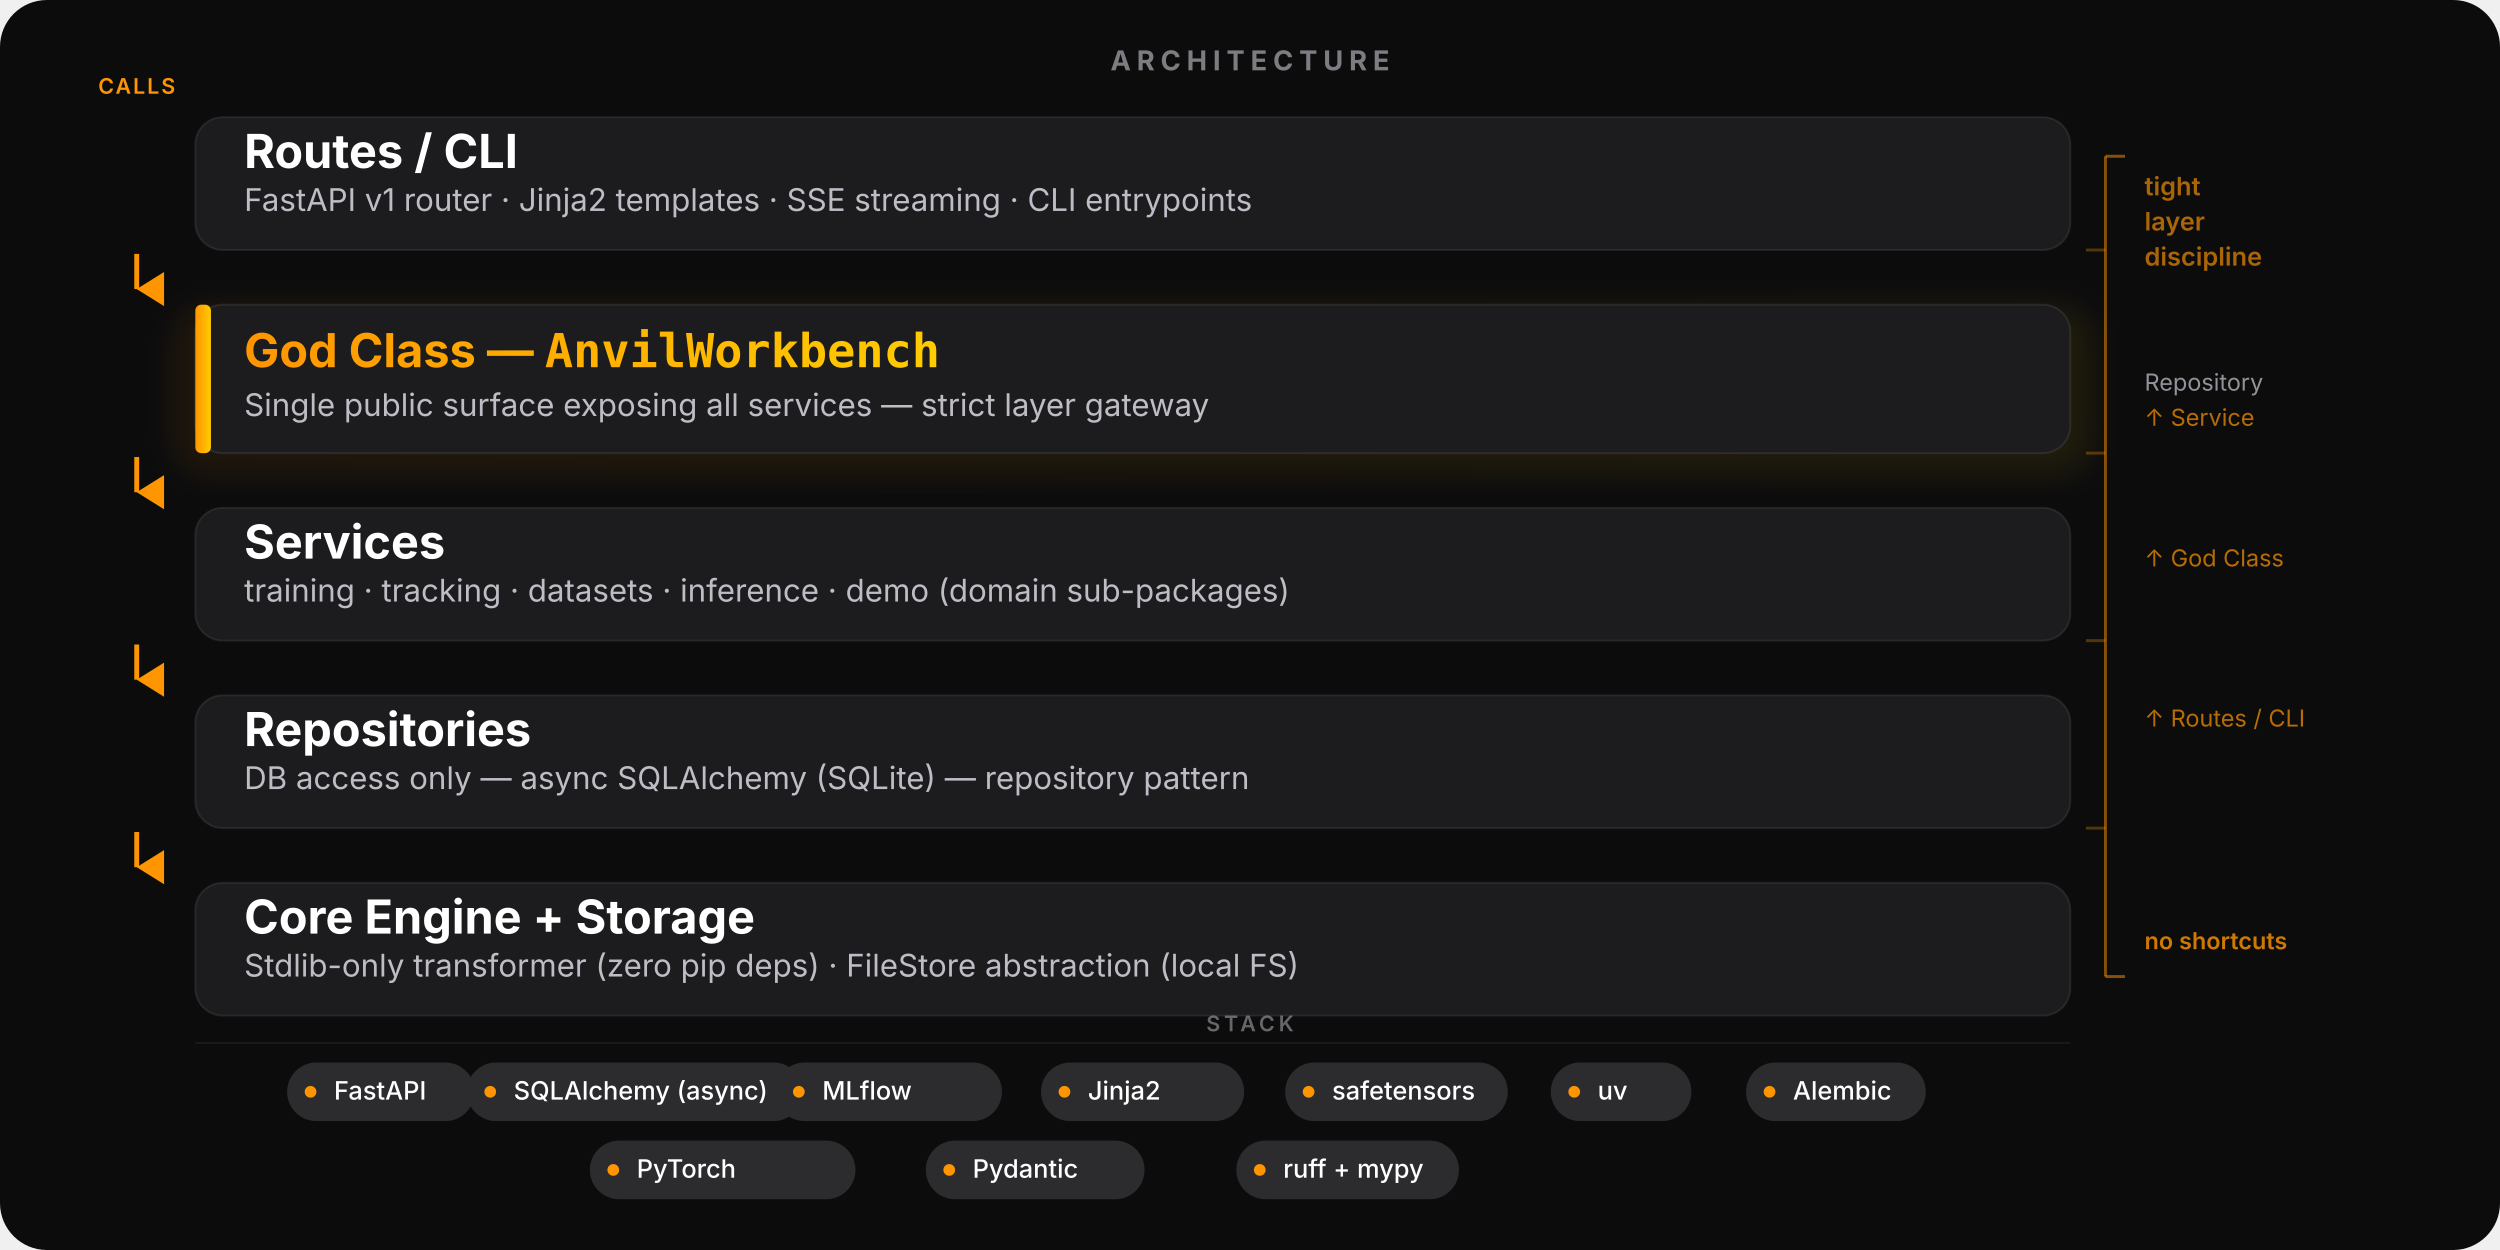
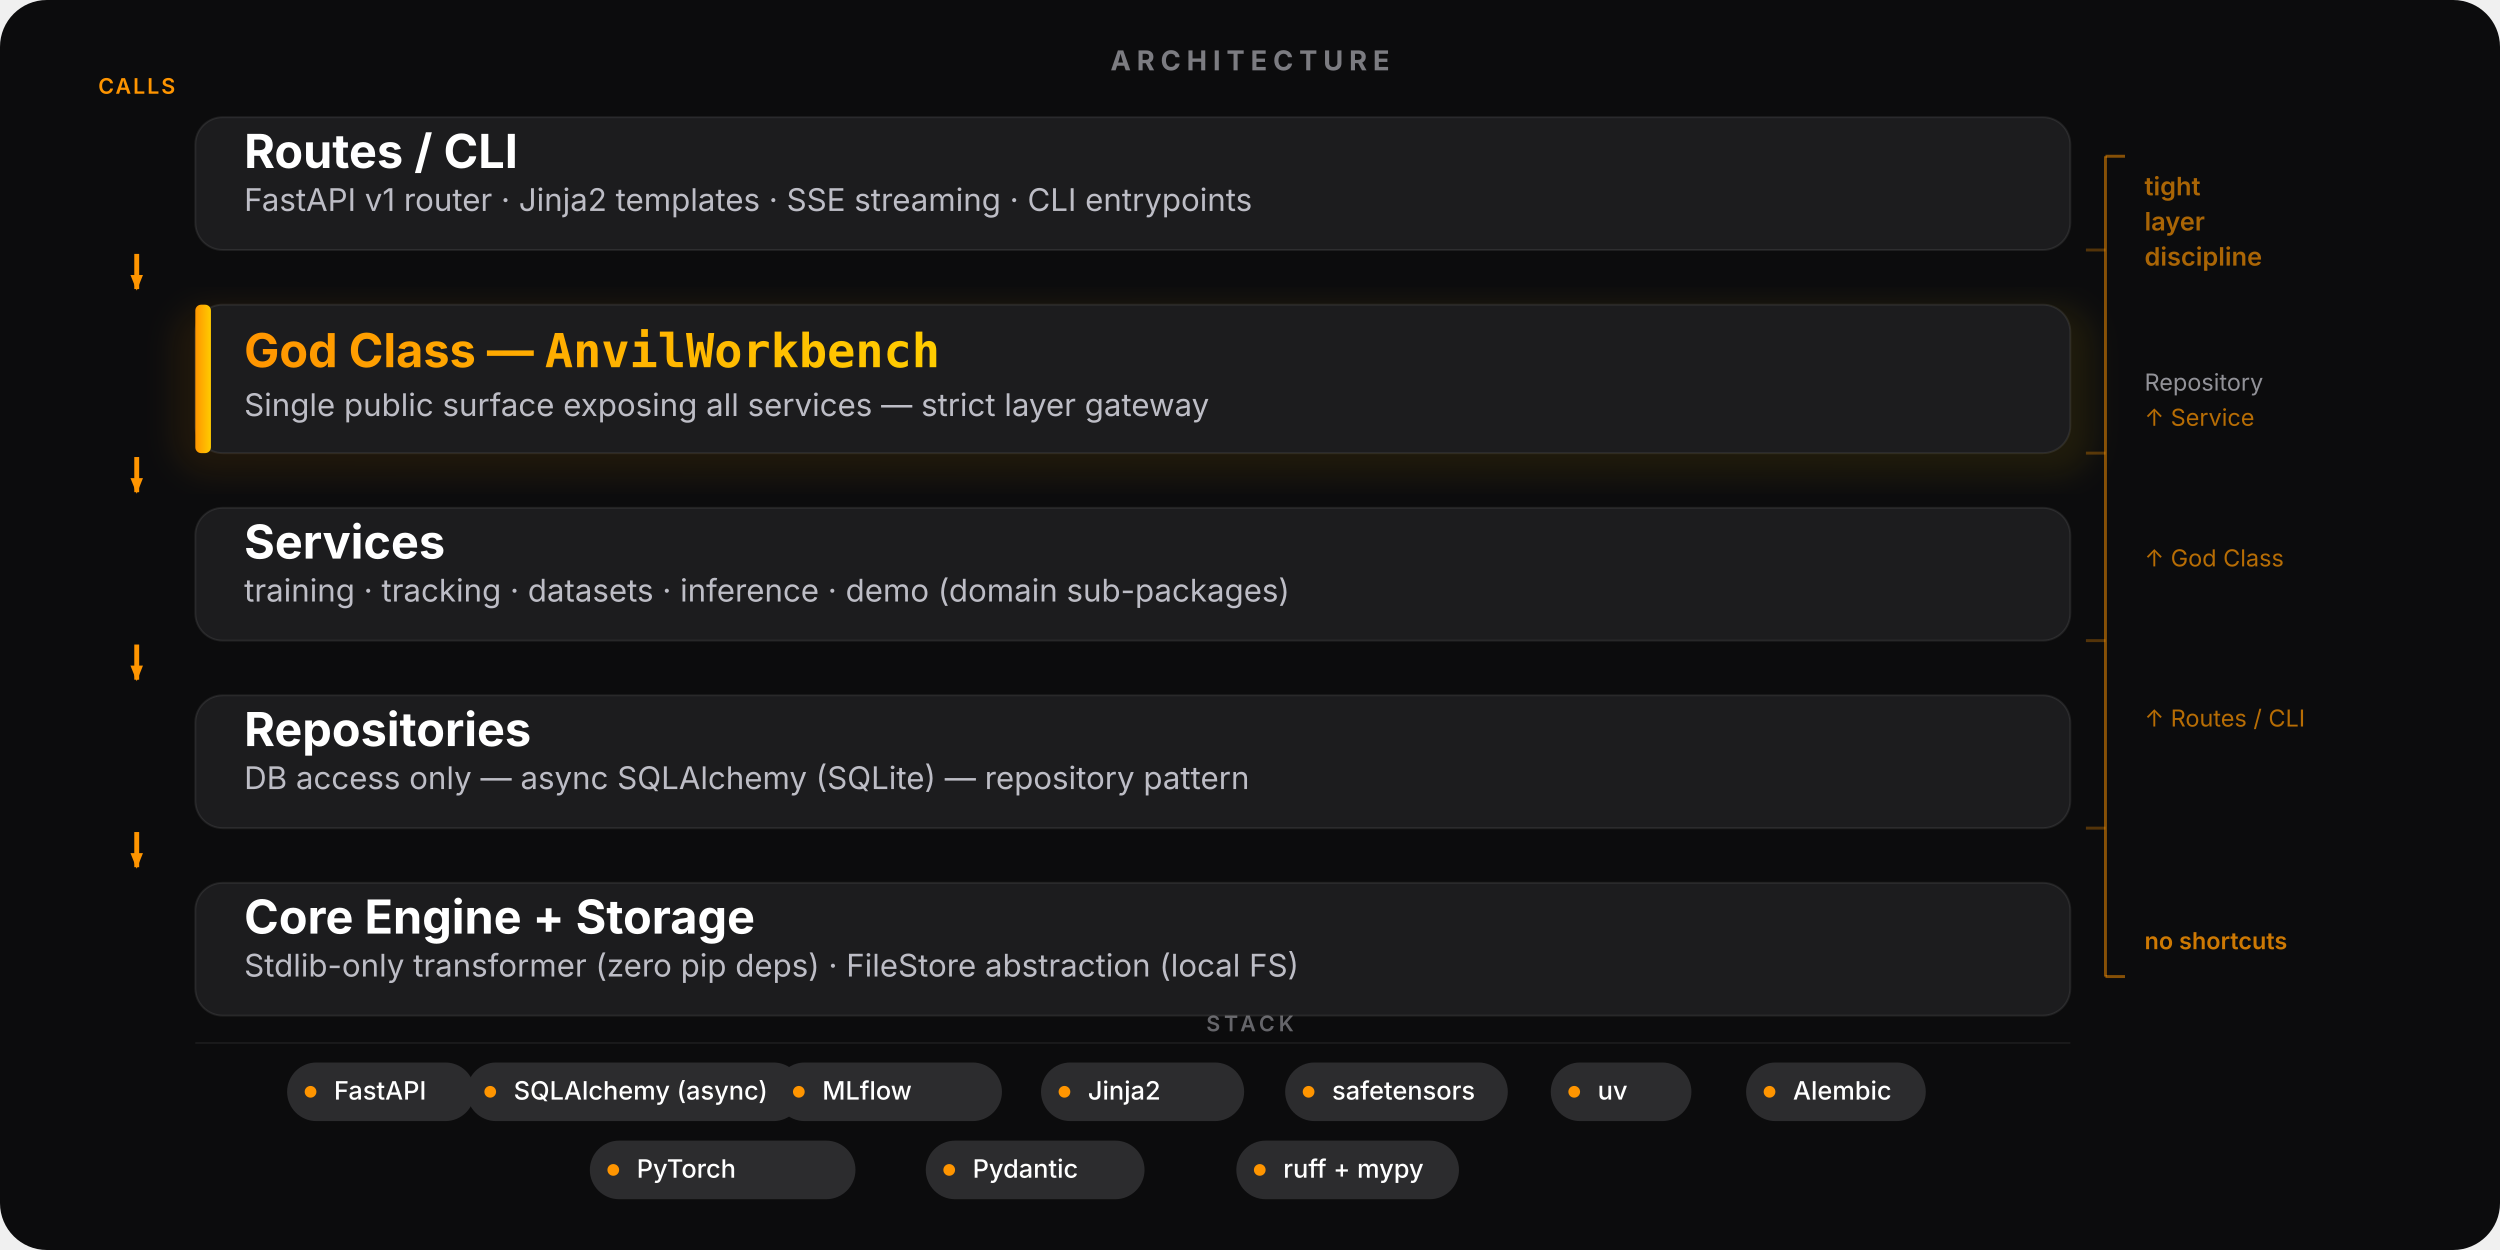
<svg xmlns="http://www.w3.org/2000/svg" viewBox="0 0 1280 640" width="100%" height="100%">
  <defs>
    <linearGradient id="forgeGradient" x1="0" y1="0" x2="1" y2="0">
      <stop offset="0%" stop-color="#ff9500" />
      <stop offset="100%" stop-color="#ffcc00" />
    </linearGradient>
    <filter id="forgeGlow" x="-10%" y="-10%" width="120%" height="120%">
      <feGaussianBlur in="SourceGraphic" stdDeviation="7" />
    </filter>
-     <marker id="arrowhead" viewBox="0 0 10 8" refX="5" refY="8" markerWidth="7" markerHeight="6" orient="auto">
-       <path d="M0 0 L5 8 L10 0 Z" fill="#ff9500" />
+     <marker id="arrowhead" viewBox="0 0 10 8" refX="9" refY="4" markerWidth="8" markerHeight="7" orient="auto" markerUnits="userSpaceOnUse">
+       <path d="M0 0 L10 4 L0 8 Z" fill="#ff9500" />
    </marker>
    <marker id="arrowheadUp" viewBox="0 0 10 8" refX="5" refY="0" markerWidth="7" markerHeight="6" orient="auto">
      <path d="M0 8 L5 0 L10 8 Z" fill="#ff9500" />
    </marker>
  </defs>
  <rect x="0" y="0" width="1280" height="640" rx="24" fill="#0c0c0d" />
  <text x="640" y="36" text-anchor="middle" font-family="-apple-system, BlinkMacSystemFont, 'Segoe UI', system-ui, sans-serif" font-size="14" font-weight="700" fill="#ebebf5" opacity="0.5" letter-spacing="3">ARCHITECTURE</text>
  <rect x="100" y="60" width="960" height="68" rx="14" fill="#1c1c1e" stroke="#ffffff" stroke-opacity="0.08" stroke-width="1" />
  <text x="125" y="86" font-family="-apple-system, BlinkMacSystemFont, 'Segoe UI', system-ui, sans-serif" font-size="24" font-weight="700" fill="#ffffff">Routes / CLI</text>
  <text x="125" y="108" font-family="-apple-system, BlinkMacSystemFont, 'Segoe UI', system-ui, sans-serif" font-size="16" fill="#ebebf5" opacity="0.78">FastAPI v1 router · Jinja2 templates · SSE streaming · CLI entrypoints</text>
  <line x1="70" y1="130" x2="70" y2="148" stroke="#ff9500" stroke-width="2.5" marker-end="url(#arrowhead)" />
  <rect x="88" y="156" width="984" height="88" rx="20" fill="url(#forgeGradient)" opacity="0.08" filter="url(#forgeGlow)" />
  <rect x="100" y="156" width="960" height="76" rx="14" fill="#1c1c1e" stroke="#ffffff" stroke-opacity="0.08" stroke-width="1" />
  <rect x="100" y="156" width="8" height="76" rx="3" fill="url(#forgeGradient)" />
  <text x="125" y="188" font-family="-apple-system, BlinkMacSystemFont, 'Segoe UI', system-ui, sans-serif" font-size="24" font-weight="700" fill="url(#forgeGradient)">
    <tspan>God Class — </tspan>
    <tspan font-family="ui-monospace, 'SF Mono', Menlo, Consolas, monospace">AnvilWorkbench</tspan>
  </text>
  <text x="125" y="213" font-family="-apple-system, BlinkMacSystemFont, 'Segoe UI', system-ui, sans-serif" font-size="16" fill="#ebebf5" opacity="0.78">Single public surface exposing all services — strict layer gateway</text>
  <line x1="70" y1="234" x2="70" y2="252" stroke="#ff9500" stroke-width="2.5" marker-end="url(#arrowhead)" />
  <rect x="100" y="260" width="960" height="68" rx="14" fill="#1c1c1e" stroke="#ffffff" stroke-opacity="0.08" stroke-width="1" />
  <text x="125" y="286" font-family="-apple-system, BlinkMacSystemFont, 'Segoe UI', system-ui, sans-serif" font-size="24" font-weight="700" fill="#ffffff">Services</text>
  <text x="125" y="308" font-family="-apple-system, BlinkMacSystemFont, 'Segoe UI', system-ui, sans-serif" font-size="16" fill="#ebebf5" opacity="0.78">training · tracking · datasets · inference · demo (domain sub-packages)</text>
  <line x1="70" y1="330" x2="70" y2="348" stroke="#ff9500" stroke-width="2.5" marker-end="url(#arrowhead)" />
  <rect x="100" y="356" width="960" height="68" rx="14" fill="#1c1c1e" stroke="#ffffff" stroke-opacity="0.08" stroke-width="1" />
  <text x="125" y="382" font-family="-apple-system, BlinkMacSystemFont, 'Segoe UI', system-ui, sans-serif" font-size="24" font-weight="700" fill="#ffffff">Repositories</text>
  <text x="125" y="404" font-family="-apple-system, BlinkMacSystemFont, 'Segoe UI', system-ui, sans-serif" font-size="16" fill="#ebebf5" opacity="0.78">DB access only — async SQLAlchemy (SQLite) — repository pattern</text>
  <line x1="70" y1="426" x2="70" y2="444" stroke="#ff9500" stroke-width="2.5" marker-end="url(#arrowhead)" />
  <rect x="100" y="452" width="960" height="68" rx="14" fill="#1c1c1e" stroke="#ffffff" stroke-opacity="0.08" stroke-width="1" />
  <text x="125" y="478" font-family="-apple-system, BlinkMacSystemFont, 'Segoe UI', system-ui, sans-serif" font-size="24" font-weight="700" fill="#ffffff">Core Engine + Storage</text>
  <text x="125" y="500" font-family="-apple-system, BlinkMacSystemFont, 'Segoe UI', system-ui, sans-serif" font-size="16" fill="#ebebf5" opacity="0.78">Stdlib-only transformer (zero pip deps) · FileStore abstraction (local FS)</text>
  <text x="70" y="48" text-anchor="middle" font-family="-apple-system, BlinkMacSystemFont, 'Segoe UI', system-ui, sans-serif" font-size="11" font-weight="600" fill="#ff9500" letter-spacing="1">CALLS</text>
  <line x1="1078" y1="80" x2="1078" y2="500" stroke="#ff9500" stroke-width="1.5" stroke-opacity="0.5" />
  <line x1="1078" y1="80" x2="1088" y2="80" stroke="#ff9500" stroke-width="1.5" stroke-opacity="0.5" />
  <line x1="1078" y1="500" x2="1088" y2="500" stroke="#ff9500" stroke-width="1.5" stroke-opacity="0.5" />
  <text x="1098" y="100" font-family="-apple-system, BlinkMacSystemFont, 'Segoe UI', system-ui, sans-serif" font-size="13" font-weight="600" fill="#ff9500" opacity="0.65">tight</text>
  <text x="1098" y="118" font-family="-apple-system, BlinkMacSystemFont, 'Segoe UI', system-ui, sans-serif" font-size="13" font-weight="600" fill="#ff9500" opacity="0.65">layer</text>
  <text x="1098" y="136" font-family="-apple-system, BlinkMacSystemFont, 'Segoe UI', system-ui, sans-serif" font-size="13" font-weight="600" fill="#ff9500" opacity="0.65">discipline</text>
  <line x1="1078" y1="128" x2="1068" y2="128" stroke="#ff9500" stroke-width="1.5" stroke-opacity="0.3" />
  <line x1="1078" y1="232" x2="1068" y2="232" stroke="#ff9500" stroke-width="1.5" stroke-opacity="0.3" />
  <line x1="1078" y1="328" x2="1068" y2="328" stroke="#ff9500" stroke-width="1.5" stroke-opacity="0.3" />
  <line x1="1078" y1="424" x2="1068" y2="424" stroke="#ff9500" stroke-width="1.5" stroke-opacity="0.3" />
  <text x="1098" y="200" font-family="-apple-system, BlinkMacSystemFont, 'Segoe UI', system-ui, sans-serif" font-size="12" fill="#ebebf5" opacity="0.6">Repository</text>
  <text x="1098" y="218" font-family="-apple-system, BlinkMacSystemFont, 'Segoe UI', system-ui, sans-serif" font-size="12" fill="#ff9500" opacity="0.7">↑ Service</text>
  <text x="1098" y="290" font-family="-apple-system, BlinkMacSystemFont, 'Segoe UI', system-ui, sans-serif" font-size="12" fill="#ff9500" opacity="0.7">↑ God Class</text>
  <text x="1098" y="372" font-family="-apple-system, BlinkMacSystemFont, 'Segoe UI', system-ui, sans-serif" font-size="12" fill="#ff9500" opacity="0.7">↑ Routes / CLI</text>
  <text x="1098" y="486" font-family="-apple-system, BlinkMacSystemFont, 'Segoe UI', system-ui, sans-serif" font-size="12" font-weight="600" fill="#ff9500" opacity="0.8">no shortcuts</text>
  <line x1="100" y1="534" x2="1060" y2="534" stroke="#ffffff" stroke-opacity="0.06" stroke-width="1" />
  <text x="640" y="528" text-anchor="middle" font-family="-apple-system, BlinkMacSystemFont, 'Segoe UI', system-ui, sans-serif" font-size="11" font-weight="600" fill="#ebebf5" opacity="0.4" letter-spacing="2">STACK</text>
  <rect x="147" y="544" width="96" height="30" rx="15" fill="#2c2c2e" />
  <circle cx="159" cy="559" r="3" fill="#ff9500" />
  <text x="171" y="563" font-family="-apple-system, BlinkMacSystemFont, 'Segoe UI', system-ui, sans-serif" font-size="13" font-weight="500" fill="#ffffff">FastAPI</text>
  <rect x="239" y="544" width="172" height="30" rx="15" fill="#2c2c2e" />
  <circle cx="251" cy="559" r="3" fill="#ff9500" />
  <text x="263" y="563" font-family="-apple-system, BlinkMacSystemFont, 'Segoe UI', system-ui, sans-serif" font-size="13" font-weight="500" fill="#ffffff">SQLAlchemy (async)</text>
  <rect x="397" y="544" width="116" height="30" rx="15" fill="#2c2c2e" />
  <circle cx="409" cy="559" r="3" fill="#ff9500" />
  <text x="421" y="563" font-family="-apple-system, BlinkMacSystemFont, 'Segoe UI', system-ui, sans-serif" font-size="13" font-weight="500" fill="#ffffff">MLflow</text>
  <rect x="533" y="544" width="104" height="30" rx="15" fill="#2c2c2e" />
  <circle cx="545" cy="559" r="3" fill="#ff9500" />
  <text x="557" y="563" font-family="-apple-system, BlinkMacSystemFont, 'Segoe UI', system-ui, sans-serif" font-size="13" font-weight="500" fill="#ffffff">Jinja2</text>
  <rect x="658" y="544" width="114" height="30" rx="15" fill="#2c2c2e" />
  <circle cx="670" cy="559" r="3" fill="#ff9500" />
  <text x="682" y="563" font-family="-apple-system, BlinkMacSystemFont, 'Segoe UI', system-ui, sans-serif" font-size="13" font-weight="500" fill="#ffffff">safetensors</text>
  <rect x="794" y="544" width="72" height="30" rx="15" fill="#2c2c2e" />
  <circle cx="806" cy="559" r="3" fill="#ff9500" />
  <text x="818" y="563" font-family="-apple-system, BlinkMacSystemFont, 'Segoe UI', system-ui, sans-serif" font-size="13" font-weight="500" fill="#ffffff">uv</text>
  <rect x="894" y="544" width="92" height="30" rx="15" fill="#2c2c2e" />
  <circle cx="906" cy="559" r="3" fill="#ff9500" />
  <text x="918" y="563" font-family="-apple-system, BlinkMacSystemFont, 'Segoe UI', system-ui, sans-serif" font-size="13" font-weight="500" fill="#ffffff">Alembic</text>
  <rect x="302" y="584" width="136" height="30" rx="15" fill="#2c2c2e" />
  <circle cx="314" cy="599" r="3" fill="#ff9500" />
  <text x="326" y="603" font-family="-apple-system, BlinkMacSystemFont, 'Segoe UI', system-ui, sans-serif" font-size="13" font-weight="500" fill="#ffffff">PyTorch</text>
  <rect x="474" y="584" width="112" height="30" rx="15" fill="#2c2c2e" />
  <circle cx="486" cy="599" r="3" fill="#ff9500" />
  <text x="498" y="603" font-family="-apple-system, BlinkMacSystemFont, 'Segoe UI', system-ui, sans-serif" font-size="13" font-weight="500" fill="#ffffff">Pydantic</text>
  <rect x="633" y="584" width="114" height="30" rx="15" fill="#2c2c2e" />
  <circle cx="645" cy="599" r="3" fill="#ff9500" />
  <text x="657" y="603" font-family="-apple-system, BlinkMacSystemFont, 'Segoe UI', system-ui, sans-serif" font-size="13" font-weight="500" fill="#ffffff">ruff + mypy</text>
</svg>
